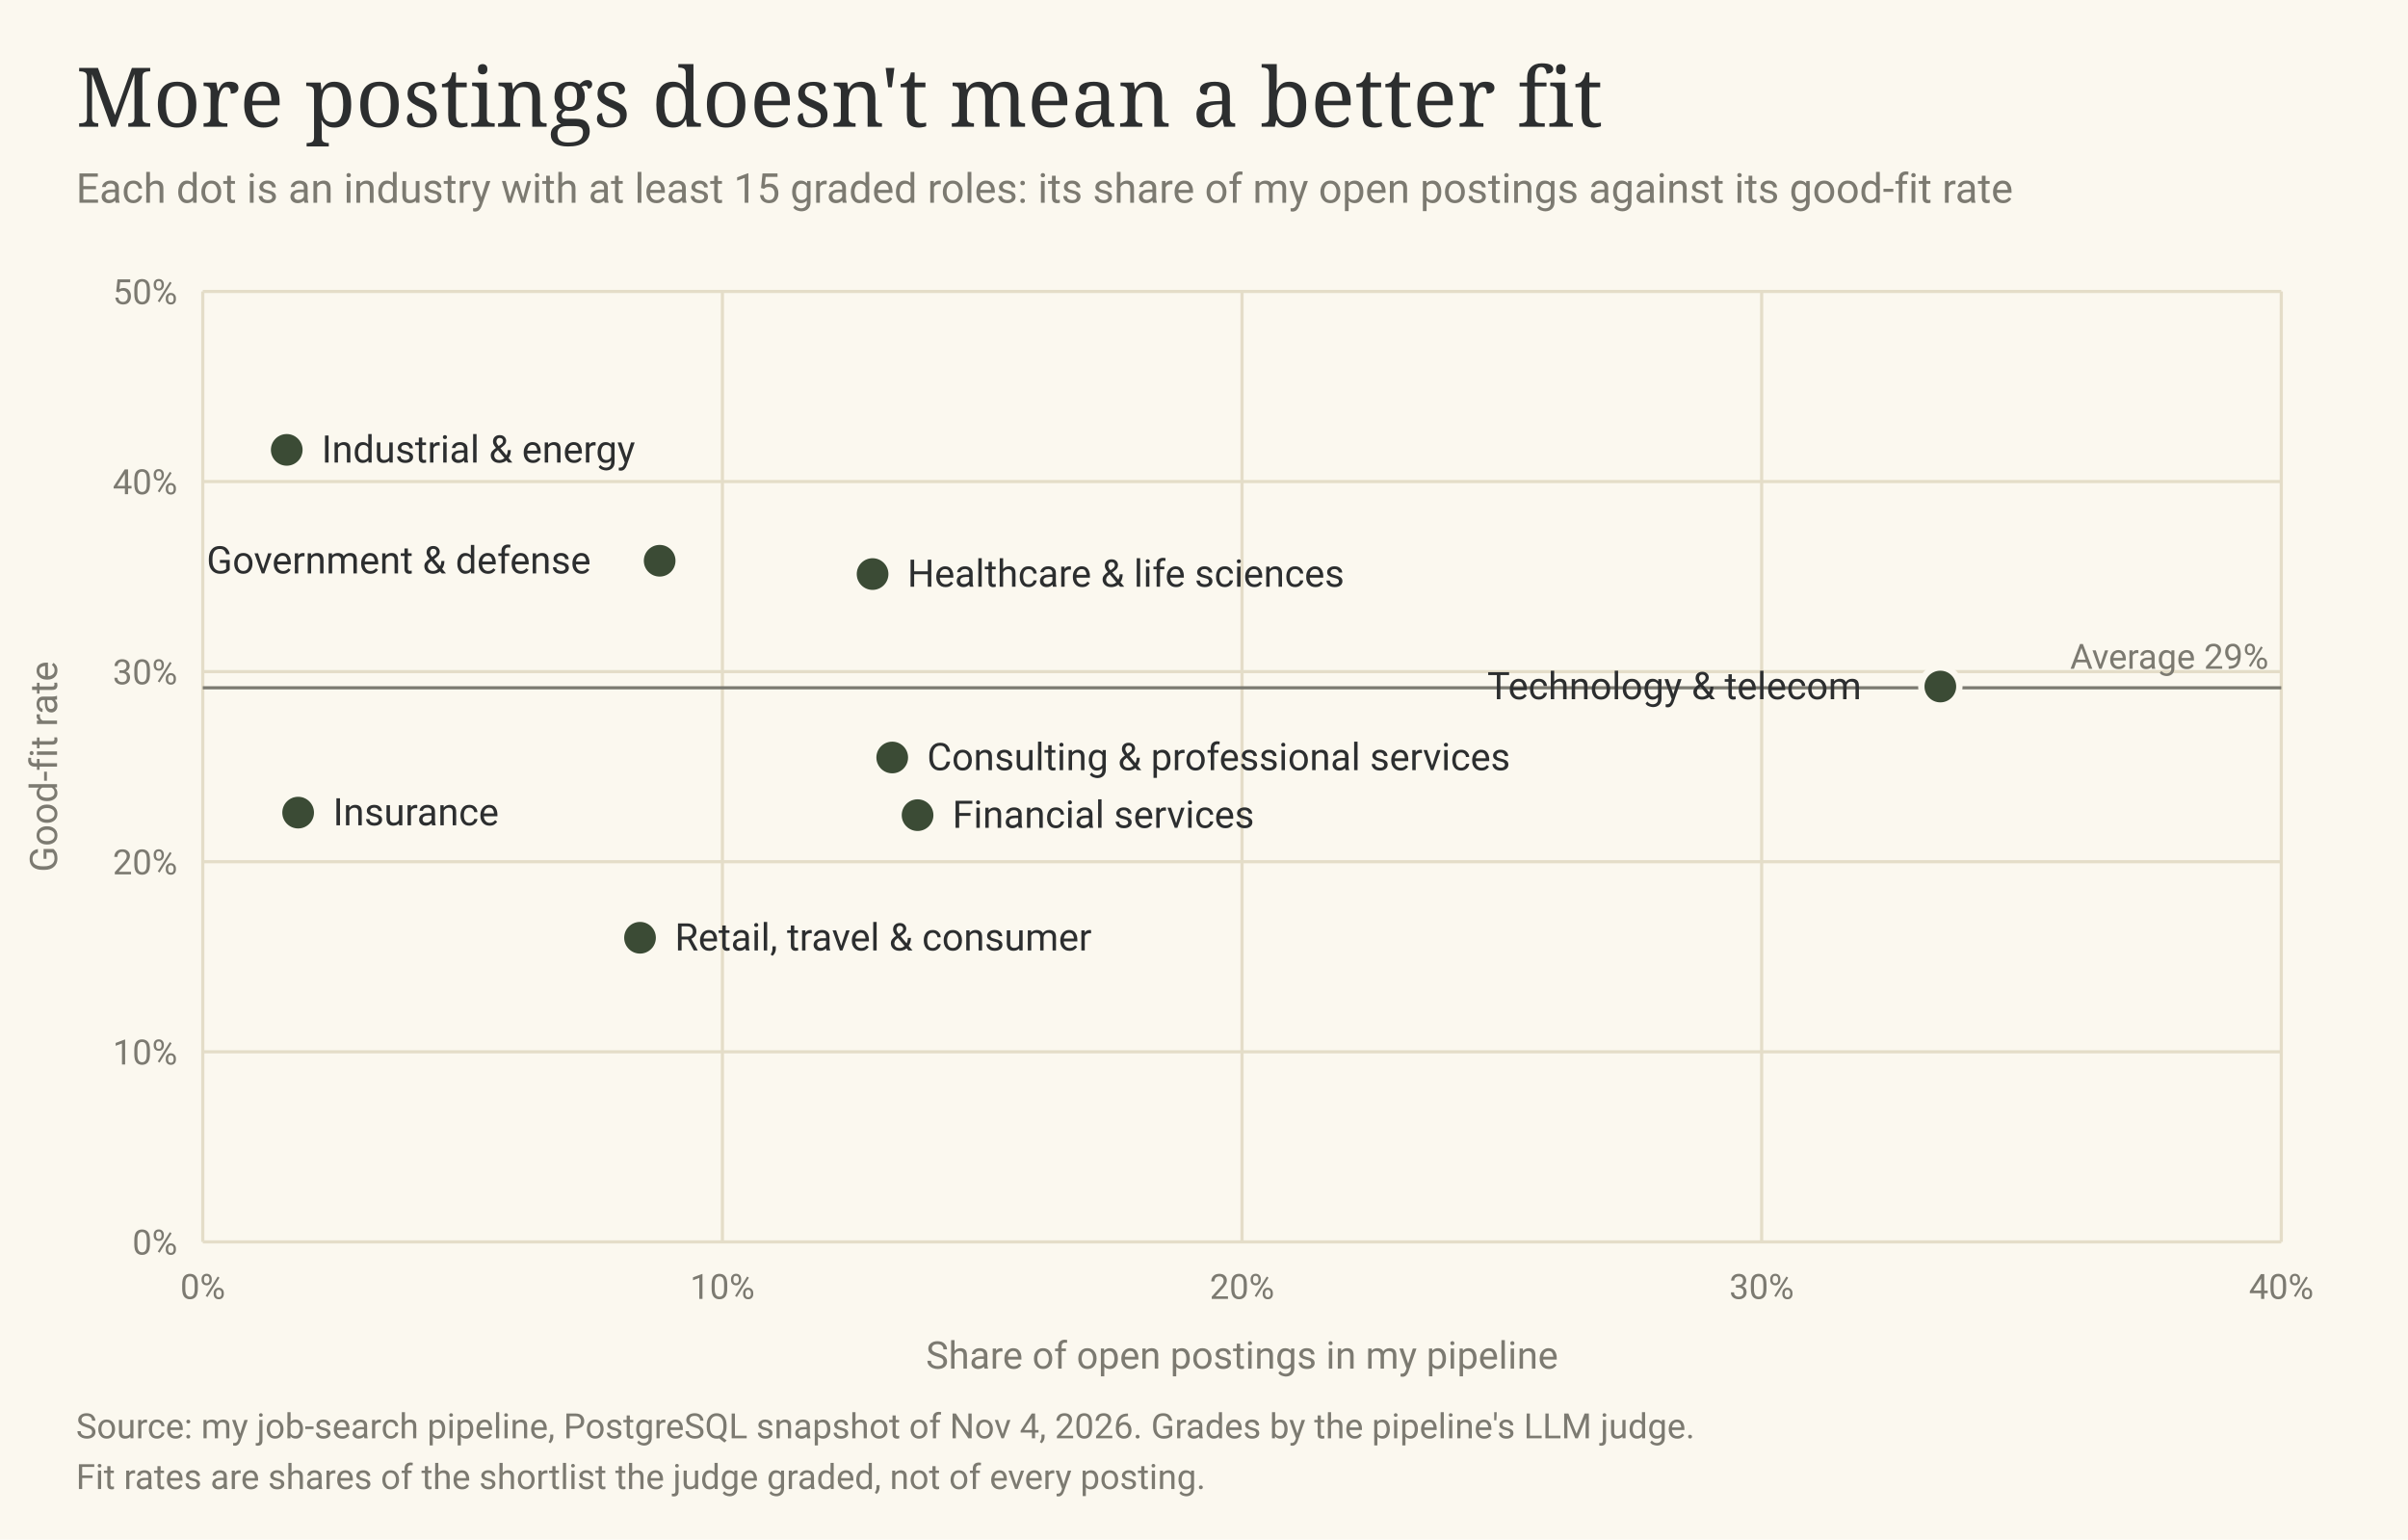
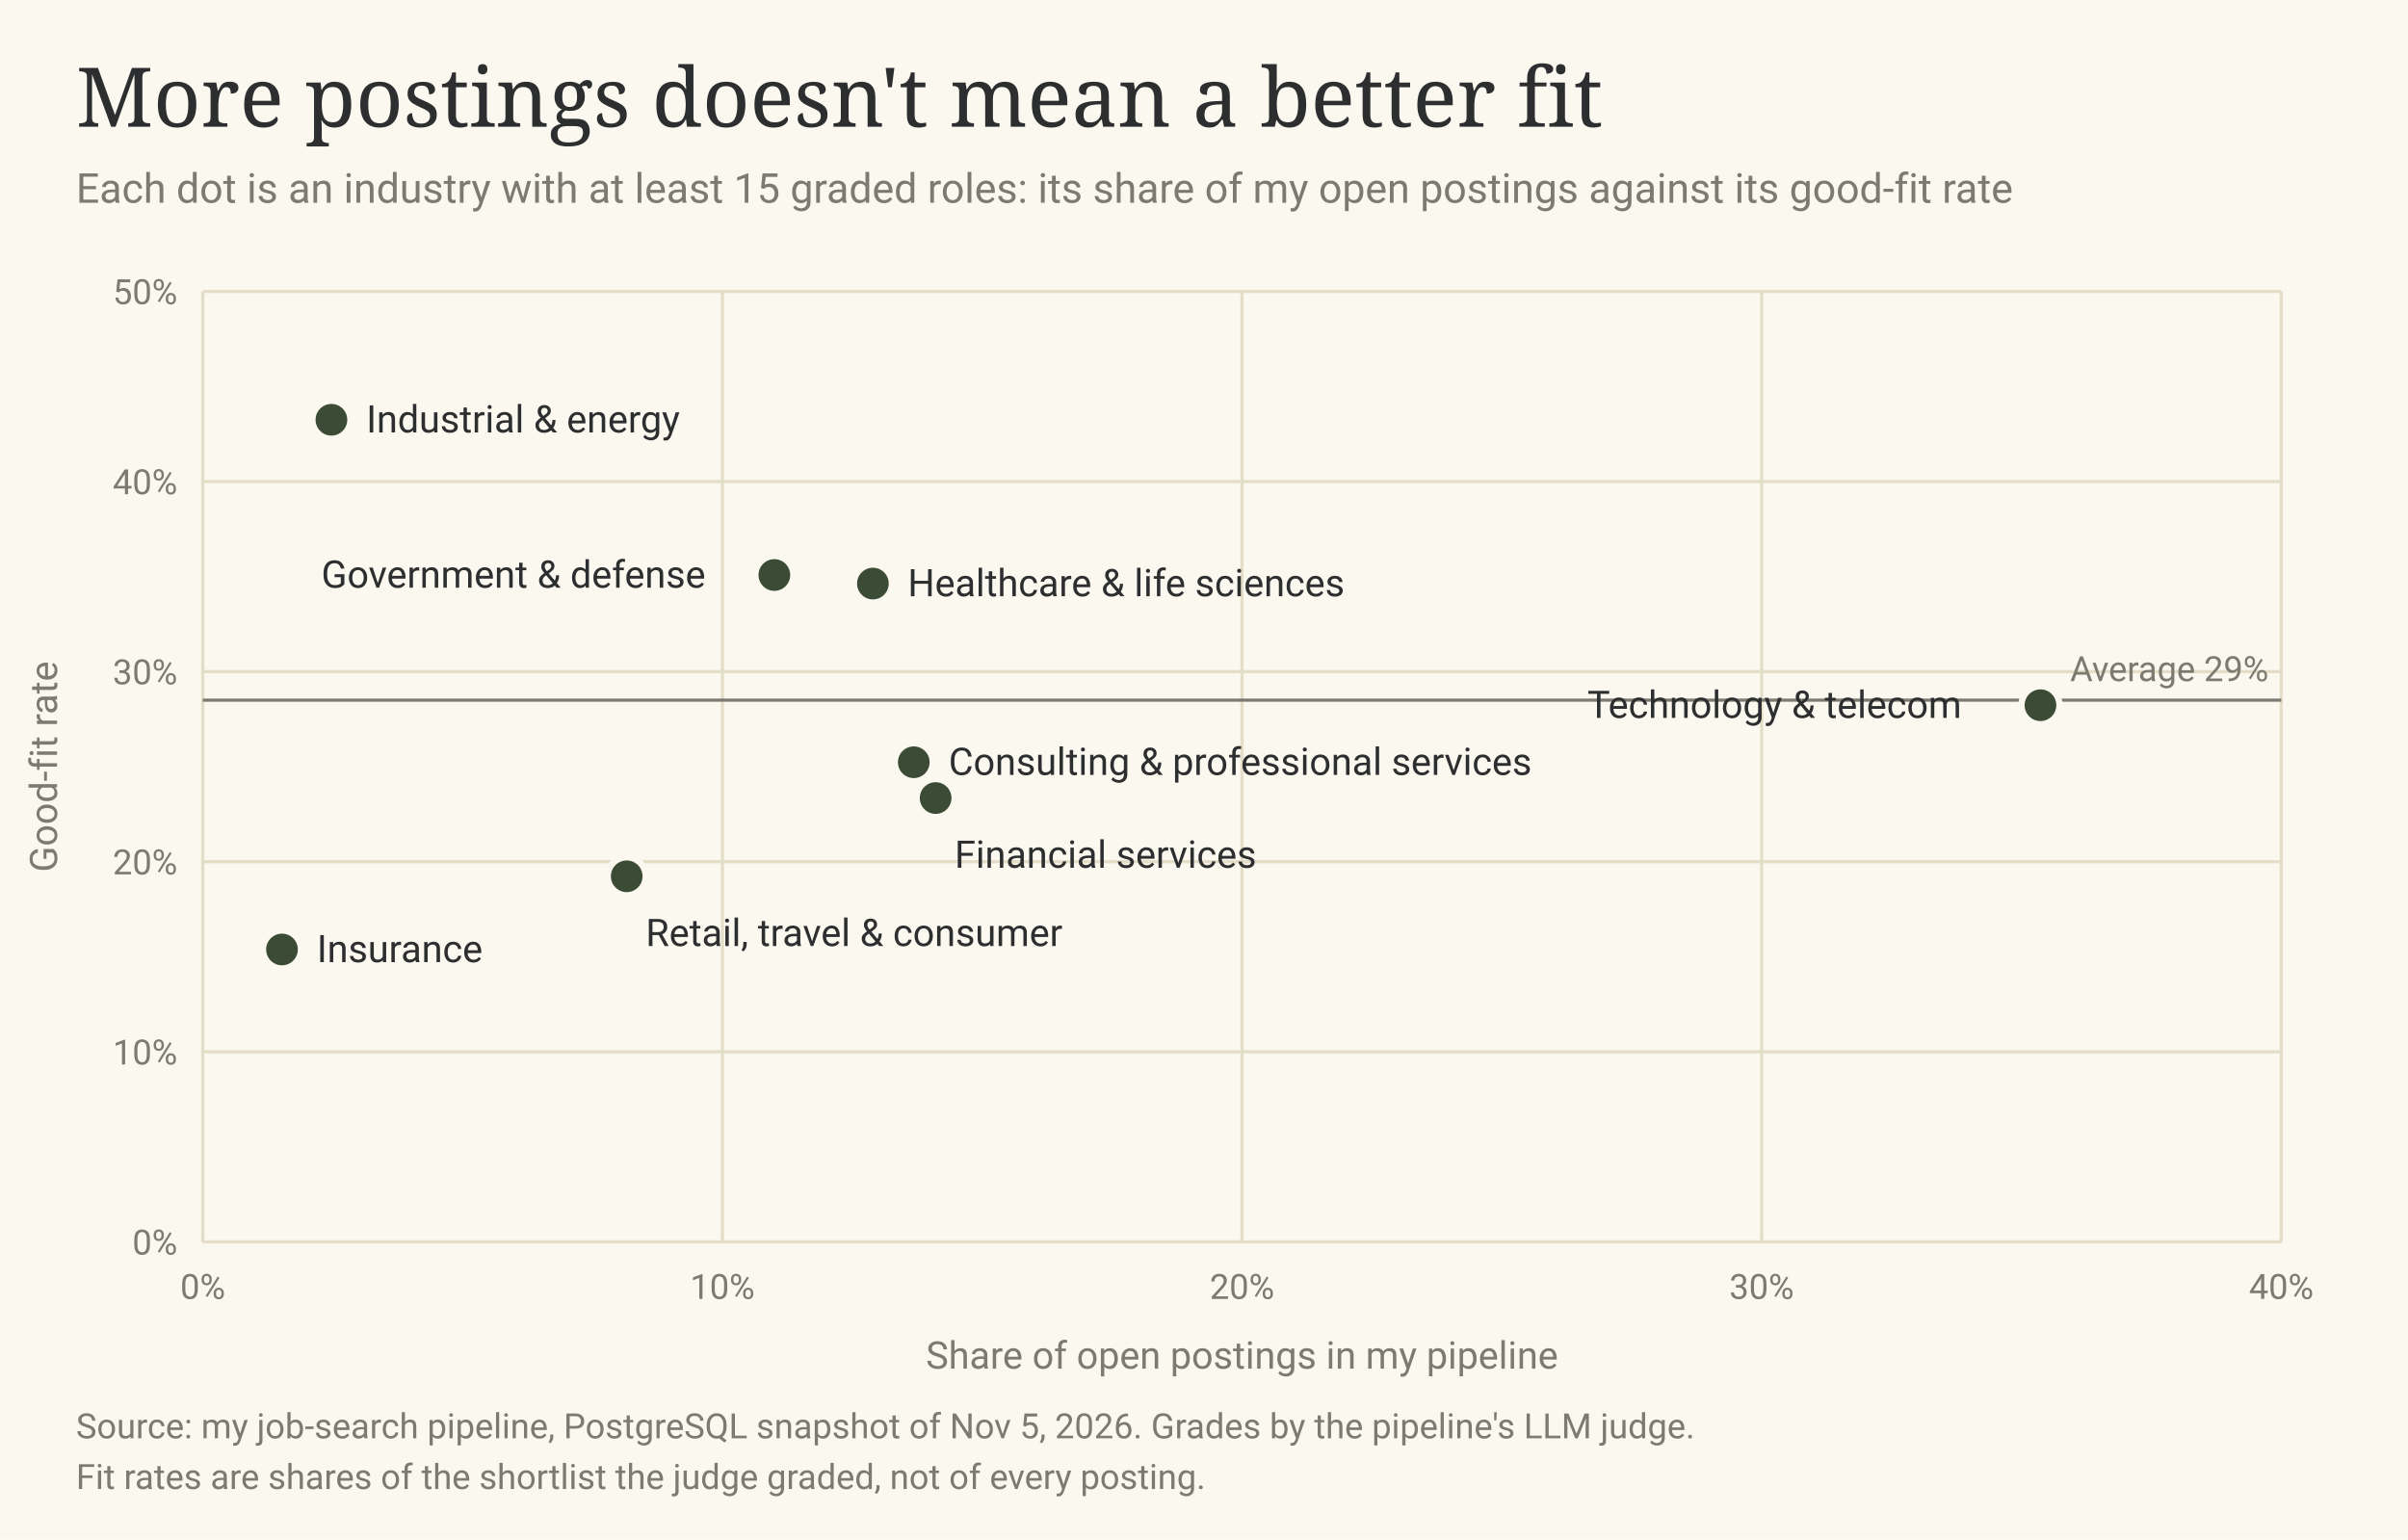
<svg xmlns="http://www.w3.org/2000/svg" viewBox="0 0 760 486" width="760" height="486" role="img" aria-labelledby="t d">
  <rect width="760" height="486" fill="#fbf8ef" />
  <text x="24" y="40" font-family="'Instrument Serif', 'Iowan Old Style', Georgia, serif" font-size="26" fill="#2c2e2f">More postings doesn't mean a better fit</text>
  <text x="24" y="64" font-family="-apple-system, BlinkMacSystemFont, 'Segoe UI', Roboto, Inter, sans-serif" font-size="13" fill="#7c7a71">Each dot is an industry with at least 15 graded roles: its share of my open postings against its good-fit rate</text>
  <line x1="64.0" y1="92" x2="64.0" y2="392" stroke="#e4ddc8" stroke-width="1" />
  <text x="64.0" y="410" text-anchor="middle" font-family="-apple-system, BlinkMacSystemFont, 'Segoe UI', Roboto, Inter, sans-serif" font-size="11" fill="#7c7a71">0%</text>
  <line x1="228.0" y1="92" x2="228.0" y2="392" stroke="#e4ddc8" stroke-width="1" />
  <text x="228.0" y="410" text-anchor="middle" font-family="-apple-system, BlinkMacSystemFont, 'Segoe UI', Roboto, Inter, sans-serif" font-size="11" fill="#7c7a71">10%</text>
  <line x1="392.0" y1="92" x2="392.0" y2="392" stroke="#e4ddc8" stroke-width="1" />
  <text x="392.0" y="410" text-anchor="middle" font-family="-apple-system, BlinkMacSystemFont, 'Segoe UI', Roboto, Inter, sans-serif" font-size="11" fill="#7c7a71">20%</text>
  <line x1="556.0" y1="92" x2="556.0" y2="392" stroke="#e4ddc8" stroke-width="1" />
  <text x="556.0" y="410" text-anchor="middle" font-family="-apple-system, BlinkMacSystemFont, 'Segoe UI', Roboto, Inter, sans-serif" font-size="11" fill="#7c7a71">30%</text>
  <line x1="720.0" y1="92" x2="720.0" y2="392" stroke="#e4ddc8" stroke-width="1" />
  <text x="720.0" y="410" text-anchor="middle" font-family="-apple-system, BlinkMacSystemFont, 'Segoe UI', Roboto, Inter, sans-serif" font-size="11" fill="#7c7a71">40%</text>
  <line x1="64" y1="392.0" x2="720" y2="392.0" stroke="#e4ddc8" stroke-width="1" />
  <text x="56" y="396.0" text-anchor="end" font-family="-apple-system, BlinkMacSystemFont, 'Segoe UI', Roboto, Inter, sans-serif" font-size="11" fill="#7c7a71">0%</text>
  <line x1="64" y1="332.0" x2="720" y2="332.0" stroke="#e4ddc8" stroke-width="1" />
  <text x="56" y="336.0" text-anchor="end" font-family="-apple-system, BlinkMacSystemFont, 'Segoe UI', Roboto, Inter, sans-serif" font-size="11" fill="#7c7a71">10%</text>
  <line x1="64" y1="272.0" x2="720" y2="272.0" stroke="#e4ddc8" stroke-width="1" />
  <text x="56" y="276.0" text-anchor="end" font-family="-apple-system, BlinkMacSystemFont, 'Segoe UI', Roboto, Inter, sans-serif" font-size="11" fill="#7c7a71">20%</text>
  <line x1="64" y1="212.0" x2="720" y2="212.0" stroke="#e4ddc8" stroke-width="1" />
  <text x="56" y="216.0" text-anchor="end" font-family="-apple-system, BlinkMacSystemFont, 'Segoe UI', Roboto, Inter, sans-serif" font-size="11" fill="#7c7a71">30%</text>
  <line x1="64" y1="152.0" x2="720" y2="152.0" stroke="#e4ddc8" stroke-width="1" />
  <text x="56" y="156.0" text-anchor="end" font-family="-apple-system, BlinkMacSystemFont, 'Segoe UI', Roboto, Inter, sans-serif" font-size="11" fill="#7c7a71">40%</text>
  <line x1="64" y1="92.0" x2="720" y2="92.0" stroke="#e4ddc8" stroke-width="1" />
  <text x="56" y="96.0" text-anchor="end" font-family="-apple-system, BlinkMacSystemFont, 'Segoe UI', Roboto, Inter, sans-serif" font-size="11" fill="#7c7a71">50%</text>
  <text x="392.0" y="432" text-anchor="middle" font-family="-apple-system, BlinkMacSystemFont, 'Segoe UI', Roboto, Inter, sans-serif" font-size="12" fill="#7c7a71">Share of open postings in my pipeline</text>
  <text transform="translate(18 242.0) rotate(-90)" text-anchor="middle" font-family="-apple-system, BlinkMacSystemFont, 'Segoe UI', Roboto, Inter, sans-serif" font-size="12" fill="#7c7a71">Good-fit rate</text>
-   <line x1="64" y1="217.1" x2="720" y2="217.1" stroke="#7c7a71" stroke-width="1" />
-   <text x="716" y="211.1" text-anchor="end" font-family="-apple-system, BlinkMacSystemFont, 'Segoe UI', Roboto, Inter, sans-serif" font-size="11" fill="#7c7a71">Average 29%</text>
+   <line x1="64" y1="221.0" x2="720" y2="221.0" stroke="#7c7a71" stroke-width="1" />
+   <text x="716" y="215.0" text-anchor="end" font-family="-apple-system, BlinkMacSystemFont, 'Segoe UI', Roboto, Inter, sans-serif" font-size="11" fill="#7c7a71">Average 29%</text>
  <g>
-     <circle cx="90.5" cy="142.0" r="6" fill="#3b4b35" stroke="#fbf8ef" stroke-width="2" />
-     <text x="101.5" y="146.0" font-family="-apple-system, BlinkMacSystemFont, 'Segoe UI', Roboto, Inter, sans-serif" font-size="12" fill="#2c2e2f">Industrial &amp; energy</text>
+     <circle cx="104.6" cy="132.5" r="6" fill="#3b4b35" stroke="#fbf8ef" stroke-width="2" />
+     <text x="115.6" y="136.5" font-family="-apple-system, BlinkMacSystemFont, 'Segoe UI', Roboto, Inter, sans-serif" font-size="12" fill="#2c2e2f">Industrial &amp; energy</text>
  </g>
  <g>
-     <circle cx="208.2" cy="177.0" r="6" fill="#3b4b35" stroke="#fbf8ef" stroke-width="2" />
-     <text x="65.2" y="181.0" font-family="-apple-system, BlinkMacSystemFont, 'Segoe UI', Roboto, Inter, sans-serif" font-size="12" fill="#2c2e2f">Government &amp; defense</text>
+     <circle cx="244.4" cy="181.5" r="6" fill="#3b4b35" stroke="#fbf8ef" stroke-width="2" />
+     <text x="101.4" y="185.5" font-family="-apple-system, BlinkMacSystemFont, 'Segoe UI', Roboto, Inter, sans-serif" font-size="12" fill="#2c2e2f">Government &amp; defense</text>
  </g>
  <g>
-     <circle cx="275.4" cy="181.2" r="6" fill="#3b4b35" stroke="#fbf8ef" stroke-width="2" />
-     <text x="286.4" y="185.2" font-family="-apple-system, BlinkMacSystemFont, 'Segoe UI', Roboto, Inter, sans-serif" font-size="12" fill="#2c2e2f">Healthcare &amp; life sciences</text>
+     <circle cx="275.5" cy="184.2" r="6" fill="#3b4b35" stroke="#fbf8ef" stroke-width="2" />
+     <text x="286.5" y="188.2" font-family="-apple-system, BlinkMacSystemFont, 'Segoe UI', Roboto, Inter, sans-serif" font-size="12" fill="#2c2e2f">Healthcare &amp; life sciences</text>
  </g>
  <g>
-     <circle cx="612.4" cy="216.7" r="6" fill="#3b4b35" stroke="#fbf8ef" stroke-width="2" />
-     <text x="469.4" y="220.7" font-family="-apple-system, BlinkMacSystemFont, 'Segoe UI', Roboto, Inter, sans-serif" font-size="12" fill="#2c2e2f">Technology &amp; telecom</text>
+     <circle cx="644.0" cy="222.6" r="6" fill="#3b4b35" stroke="#fbf8ef" stroke-width="2" />
+     <text x="501.0" y="226.6" font-family="-apple-system, BlinkMacSystemFont, 'Segoe UI', Roboto, Inter, sans-serif" font-size="12" fill="#2c2e2f">Technology &amp; telecom</text>
  </g>
  <g>
-     <circle cx="281.6" cy="239.1" r="6" fill="#3b4b35" stroke="#fbf8ef" stroke-width="2" />
-     <text x="292.6" y="243.1" font-family="-apple-system, BlinkMacSystemFont, 'Segoe UI', Roboto, Inter, sans-serif" font-size="12" fill="#2c2e2f">Consulting &amp; professional services</text>
+     <circle cx="288.4" cy="240.6" r="6" fill="#3b4b35" stroke="#fbf8ef" stroke-width="2" />
+     <text x="299.4" y="244.6" font-family="-apple-system, BlinkMacSystemFont, 'Segoe UI', Roboto, Inter, sans-serif" font-size="12" fill="#2c2e2f">Consulting &amp; professional services</text>
  </g>
  <g>
-     <circle cx="94.1" cy="256.5" r="6" fill="#3b4b35" stroke="#fbf8ef" stroke-width="2" />
-     <text x="105.1" y="260.5" font-family="-apple-system, BlinkMacSystemFont, 'Segoe UI', Roboto, Inter, sans-serif" font-size="12" fill="#2c2e2f">Insurance</text>
+     <circle cx="295.3" cy="251.9" r="6" fill="#3b4b35" stroke="#fbf8ef" stroke-width="2" />
+     <text x="301.3" y="273.9" font-family="-apple-system, BlinkMacSystemFont, 'Segoe UI', Roboto, Inter, sans-serif" font-size="12" fill="#2c2e2f">Financial services</text>
  </g>
  <g>
-     <circle cx="289.6" cy="257.3" r="6" fill="#3b4b35" stroke="#fbf8ef" stroke-width="2" />
-     <text x="300.6" y="261.3" font-family="-apple-system, BlinkMacSystemFont, 'Segoe UI', Roboto, Inter, sans-serif" font-size="12" fill="#2c2e2f">Financial services</text>
+     <circle cx="197.8" cy="276.6" r="6" fill="#3b4b35" stroke="#fbf8ef" stroke-width="2" />
+     <text x="203.8" y="298.6" font-family="-apple-system, BlinkMacSystemFont, 'Segoe UI', Roboto, Inter, sans-serif" font-size="12" fill="#2c2e2f">Retail, travel &amp; consumer</text>
  </g>
  <g>
-     <circle cx="202.0" cy="296.0" r="6" fill="#3b4b35" stroke="#fbf8ef" stroke-width="2" />
-     <text x="213.0" y="300.0" font-family="-apple-system, BlinkMacSystemFont, 'Segoe UI', Roboto, Inter, sans-serif" font-size="12" fill="#2c2e2f">Retail, travel &amp; consumer</text>
+     <circle cx="89.0" cy="299.7" r="6" fill="#3b4b35" stroke="#fbf8ef" stroke-width="2" />
+     <text x="100.0" y="303.7" font-family="-apple-system, BlinkMacSystemFont, 'Segoe UI', Roboto, Inter, sans-serif" font-size="12" fill="#2c2e2f">Insurance</text>
  </g>
-   <text x="24" y="454" font-family="-apple-system, BlinkMacSystemFont, 'Segoe UI', Roboto, Inter, sans-serif" font-size="11" fill="#7c7a71">Source: my job-search pipeline, PostgreSQL snapshot of Nov 4, 2026. Grades by the pipeline's LLM judge.</text>
+   <text x="24" y="454" font-family="-apple-system, BlinkMacSystemFont, 'Segoe UI', Roboto, Inter, sans-serif" font-size="11" fill="#7c7a71">Source: my job-search pipeline, PostgreSQL snapshot of Nov 5, 2026. Grades by the pipeline's LLM judge.</text>
  <text x="24" y="470" font-family="-apple-system, BlinkMacSystemFont, 'Segoe UI', Roboto, Inter, sans-serif" font-size="11" fill="#7c7a71">Fit rates are shares of the shortlist the judge graded, not of every posting.</text>
</svg>
